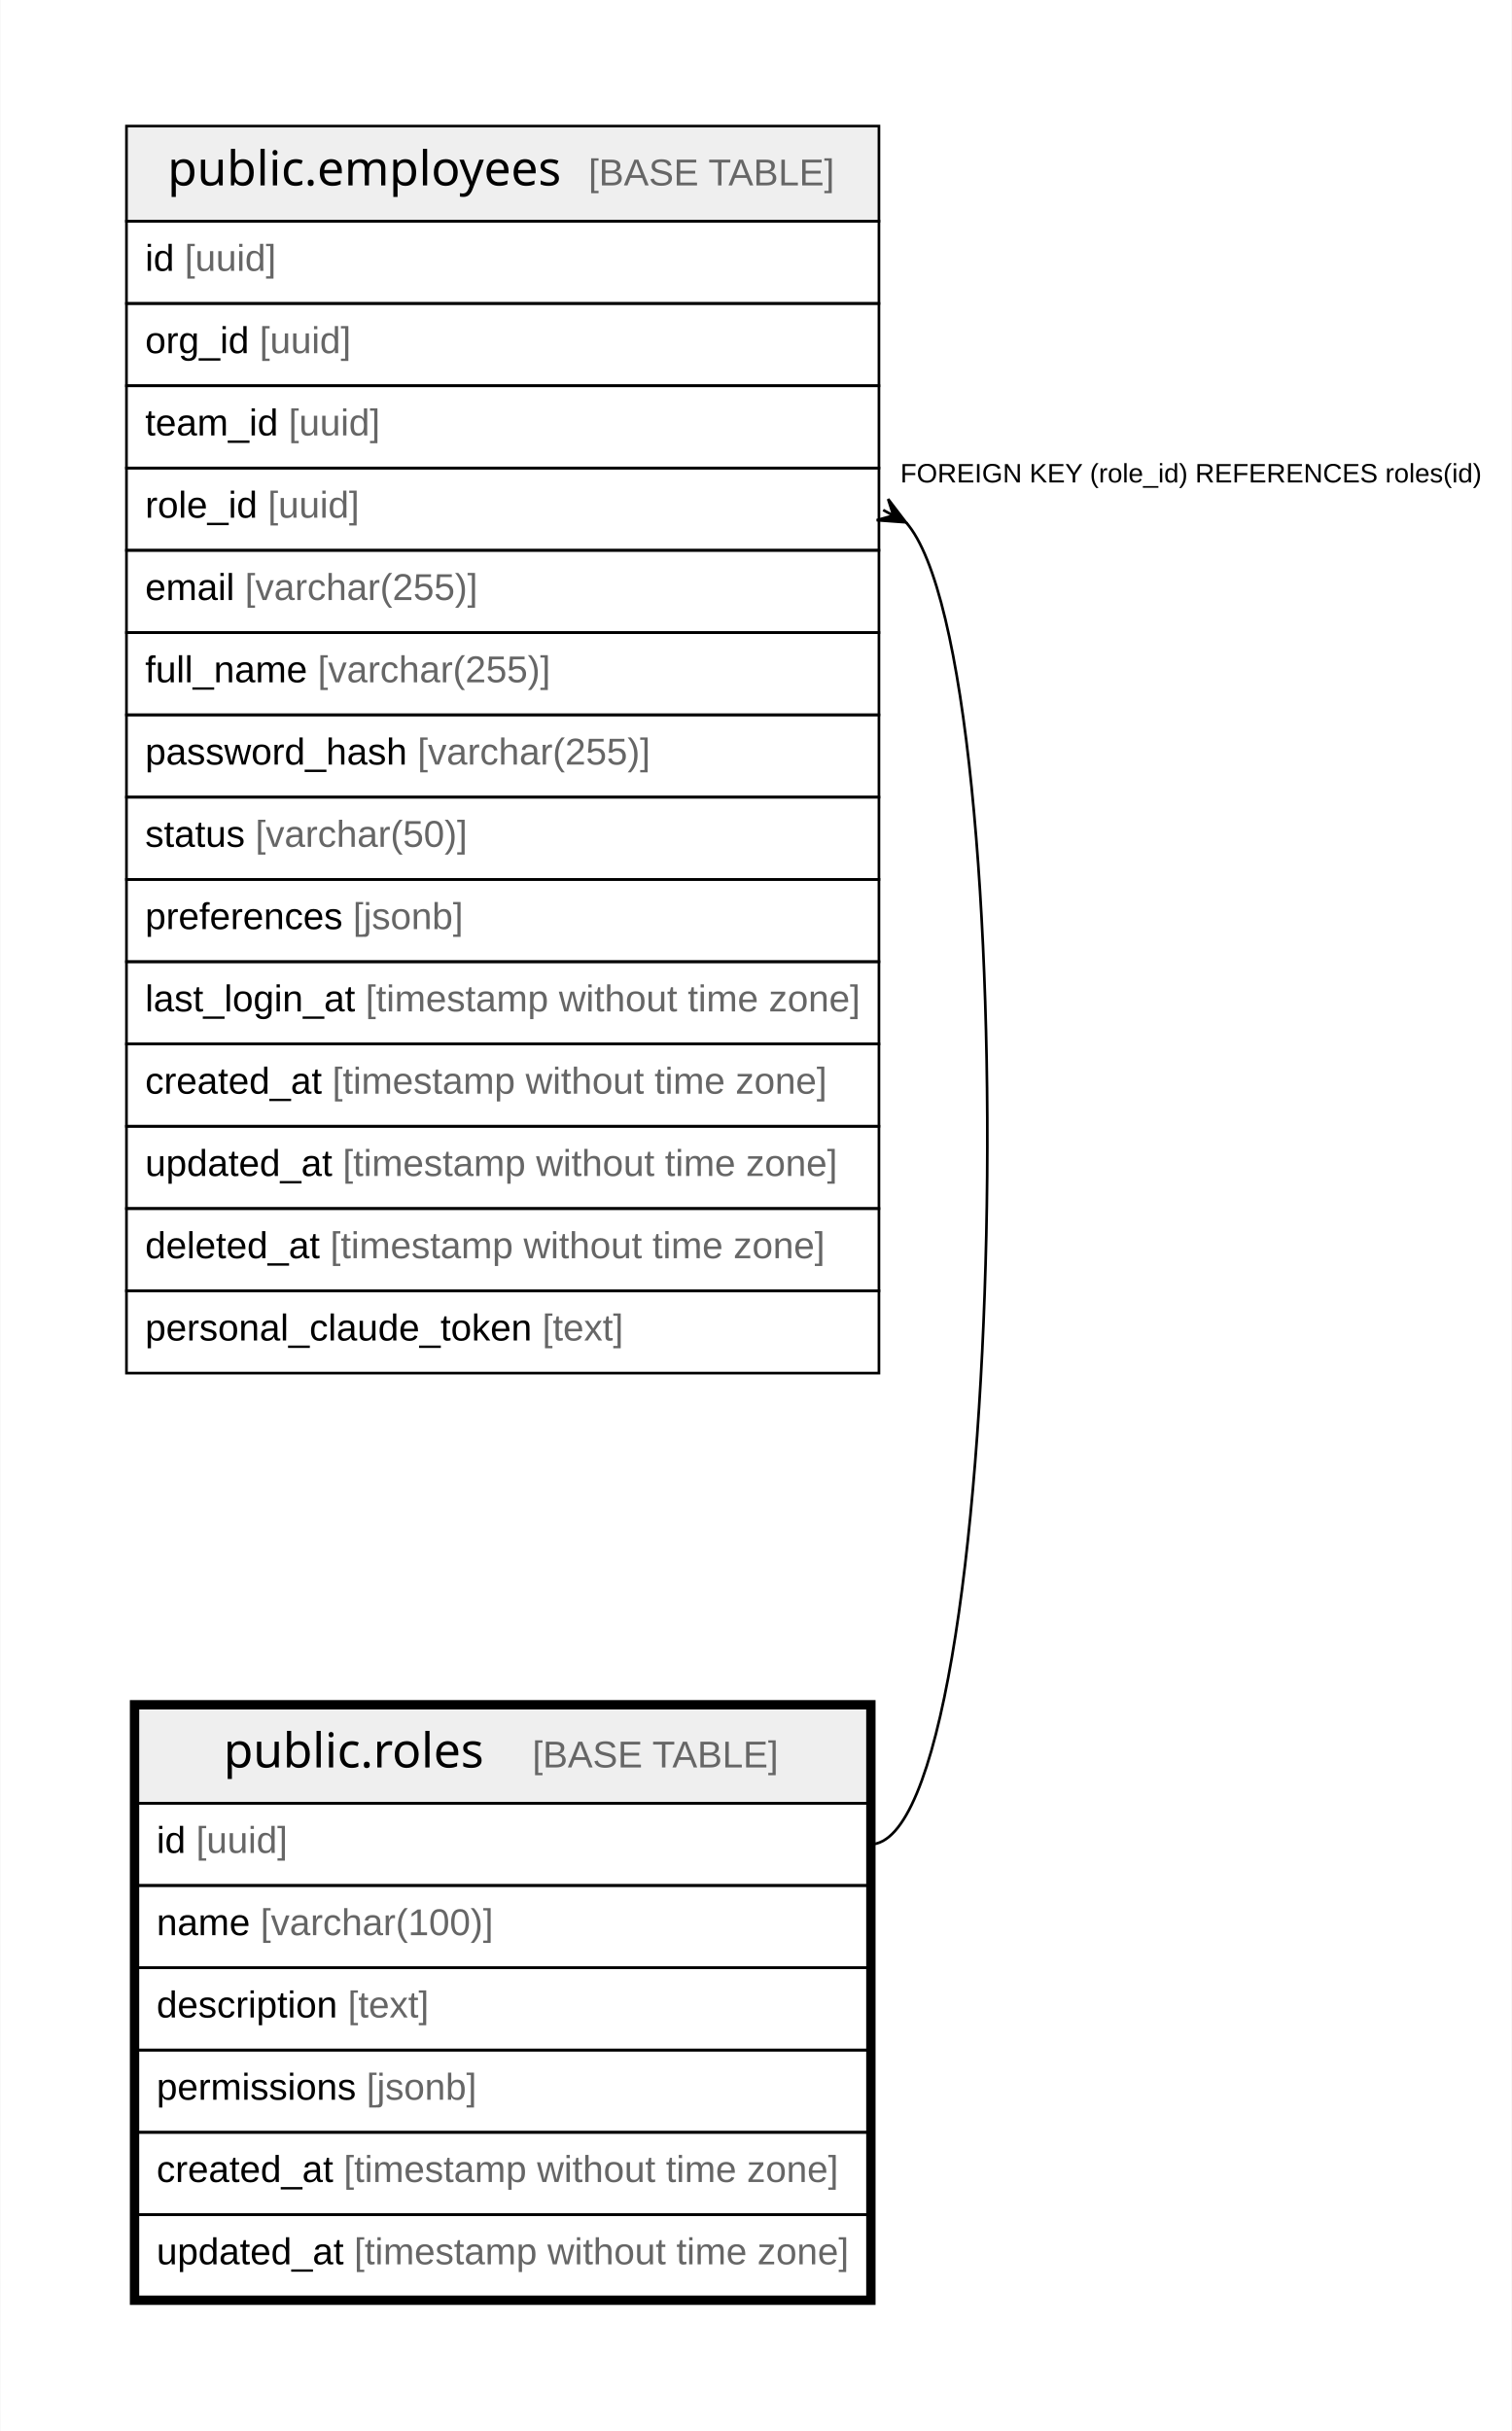
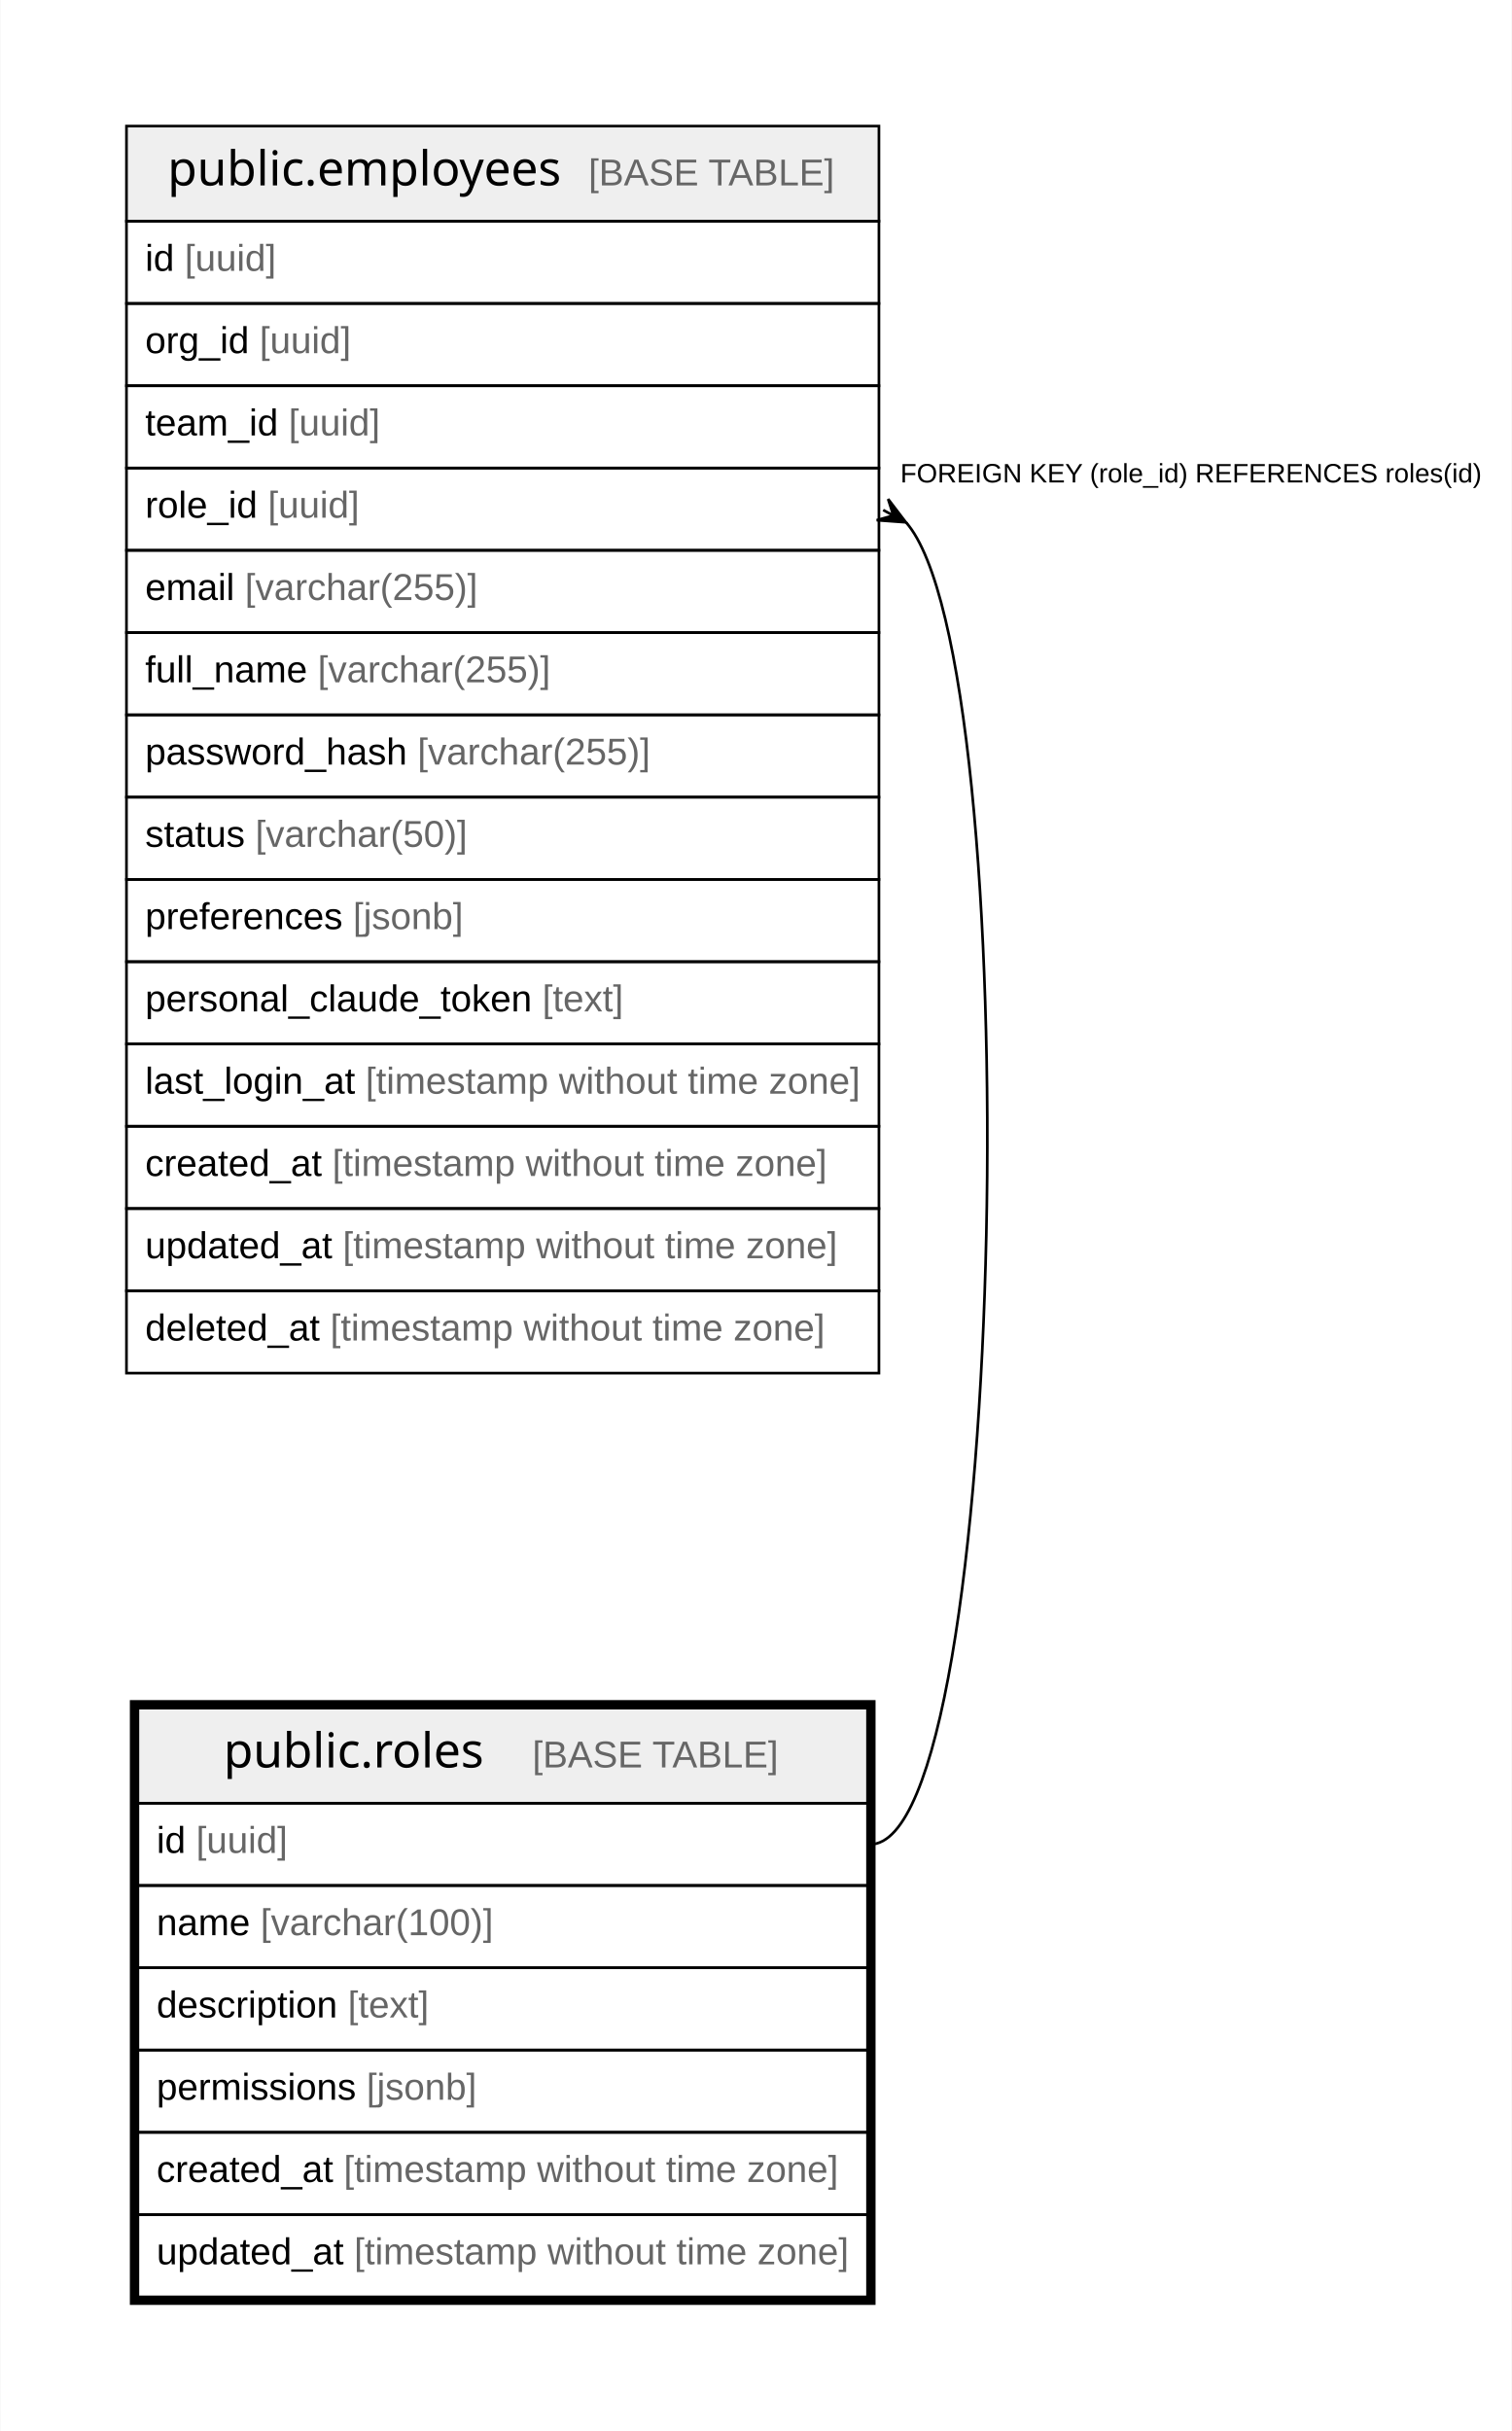
<svg xmlns="http://www.w3.org/2000/svg" width="566pt" height="910pt" viewBox="0.00 0.00 565.71 910.00">
  <g id="graph0" class="graph" transform="scale(1 1) rotate(0) translate(4 906)">
    <polygon fill="white" stroke="none" points="-4,4 -4,-906 561.71,-906 561.71,4 -4,4" />
    <g id="node1" class="node">
      <polygon fill="#efefef" stroke="none" points="47.47,-231 47.47,-266.6 320.62,-266.6 320.62,-231 47.47,-231" />
      <polygon fill="none" stroke="black" points="47.47,-231 47.47,-266.6 320.62,-266.6 320.62,-231 47.47,-231" />
      <text text-anchor="start" x="79.56" y="-244.4" font-family="Arial Bold" font-size="18.00">public.roles</text>
      <text text-anchor="start" x="164.04" y="-244.4" font-family="Arial" font-size="14.00">    </text>
      <text text-anchor="start" x="195.16" y="-244.4" font-family="Arial" font-size="14.00" fill="#666666">[BASE TABLE]</text>
      <polygon fill="none" stroke="black" points="47.47,-200.2 47.47,-231 320.62,-231 320.62,-200.2 47.47,-200.2" />
      <text text-anchor="start" x="54.47" y="-212.4" font-family="Arial" font-size="14.00">id </text>
      <text text-anchor="start" x="69.26" y="-212.4" font-family="Arial" font-size="14.00" fill="#666666">[uuid]</text>
      <polygon fill="none" stroke="black" points="47.47,-169.4 47.47,-200.2 320.62,-200.2 320.62,-169.4 47.47,-169.4" />
      <text text-anchor="start" x="54.47" y="-181.6" font-family="Arial" font-size="14.00">name </text>
      <text text-anchor="start" x="93.38" y="-181.6" font-family="Arial" font-size="14.00" fill="#666666">[varchar(100)]</text>
      <polygon fill="none" stroke="black" points="47.47,-138.6 47.47,-169.4 320.62,-169.4 320.62,-138.6 47.47,-138.6" />
      <text text-anchor="start" x="54.47" y="-150.8" font-family="Arial" font-size="14.00">description </text>
      <text text-anchor="start" x="126.07" y="-150.8" font-family="Arial" font-size="14.00" fill="#666666">[text]</text>
      <polygon fill="none" stroke="black" points="47.47,-107.8 47.47,-138.6 320.62,-138.6 320.62,-107.8 47.47,-107.8" />
      <text text-anchor="start" x="54.47" y="-120" font-family="Arial" font-size="14.00">permissions </text>
      <text text-anchor="start" x="133.05" y="-120" font-family="Arial" font-size="14.00" fill="#666666">[jsonb]</text>
      <polygon fill="none" stroke="black" points="47.47,-77 47.47,-107.8 320.62,-107.8 320.62,-77 47.47,-77" />
      <text text-anchor="start" x="54.47" y="-89.2" font-family="Arial" font-size="14.00">created_at </text>
      <text text-anchor="start" x="124.52" y="-89.2" font-family="Arial" font-size="14.00" fill="#666666">[timestamp without time zone]</text>
      <polygon fill="none" stroke="black" points="47.47,-46.2 47.47,-77 320.62,-77 320.62,-46.2 47.47,-46.2" />
      <text text-anchor="start" x="54.47" y="-58.4" font-family="Arial" font-size="14.00">updated_at </text>
      <text text-anchor="start" x="128.43" y="-58.4" font-family="Arial" font-size="14.00" fill="#666666">[timestamp without time zone]</text>
      <polygon fill="none" stroke="black" stroke-width="3" points="45.97,-44.7 45.97,-268.1 322.12,-268.1 322.12,-44.7 45.97,-44.7" />
    </g>
    <g id="node2" class="node">
      <polygon fill="#efefef" stroke="none" points="43.2,-823.2 43.2,-858.8 324.89,-858.8 324.89,-823.2 43.2,-823.2" />
      <polygon fill="none" stroke="black" points="43.2,-823.2 43.2,-858.8 324.89,-858.8 324.89,-823.2 43.2,-823.2" />
      <text text-anchor="start" x="58.57" y="-836.6" font-family="Arial Bold" font-size="18.00">public.employees</text>
      <text text-anchor="start" x="185.03" y="-836.6" font-family="Arial" font-size="14.00">    </text>
      <text text-anchor="start" x="216.15" y="-836.6" font-family="Arial" font-size="14.00" fill="#666666">[BASE TABLE]</text>
      <polygon fill="none" stroke="black" points="43.2,-792.4 43.2,-823.2 324.89,-823.2 324.89,-792.4 43.2,-792.4" />
      <text text-anchor="start" x="50.2" y="-804.6" font-family="Arial" font-size="14.00">id </text>
      <text text-anchor="start" x="64.99" y="-804.6" font-family="Arial" font-size="14.00" fill="#666666">[uuid]</text>
      <polygon fill="none" stroke="black" points="43.2,-761.6 43.2,-792.4 324.89,-792.4 324.89,-761.6 43.2,-761.6" />
      <text text-anchor="start" x="50.2" y="-773.8" font-family="Arial" font-size="14.00">org_id </text>
      <text text-anchor="start" x="93.01" y="-773.8" font-family="Arial" font-size="14.00" fill="#666666">[uuid]</text>
      <polygon fill="none" stroke="black" points="43.2,-730.8 43.2,-761.6 324.89,-761.6 324.89,-730.8 43.2,-730.8" />
      <text text-anchor="start" x="50.2" y="-743" font-family="Arial" font-size="14.00">team_id </text>
      <text text-anchor="start" x="103.9" y="-743" font-family="Arial" font-size="14.00" fill="#666666">[uuid]</text>
      <polygon fill="none" stroke="black" points="43.2,-700 43.2,-730.8 324.89,-730.8 324.89,-700 43.2,-700" />
      <text text-anchor="start" x="50.2" y="-712.2" font-family="Arial" font-size="14.00">role_id </text>
      <text text-anchor="start" x="96.12" y="-712.2" font-family="Arial" font-size="14.00" fill="#666666">[uuid]</text>
      <polygon fill="none" stroke="black" points="43.2,-669.2 43.2,-700 324.89,-700 324.89,-669.2 43.2,-669.2" />
      <text text-anchor="start" x="50.2" y="-681.4" font-family="Arial" font-size="14.00">email </text>
      <text text-anchor="start" x="87.54" y="-681.4" font-family="Arial" font-size="14.00" fill="#666666">[varchar(255)]</text>
      <polygon fill="none" stroke="black" points="43.2,-638.4 43.2,-669.2 324.89,-669.2 324.89,-638.4 43.2,-638.4" />
      <text text-anchor="start" x="50.2" y="-650.6" font-family="Arial" font-size="14.00">full_name </text>
      <text text-anchor="start" x="114.79" y="-650.6" font-family="Arial" font-size="14.00" fill="#666666">[varchar(255)]</text>
      <polygon fill="none" stroke="black" points="43.2,-607.6 43.2,-638.4 324.89,-638.4 324.89,-607.6 43.2,-607.6" />
      <text text-anchor="start" x="50.2" y="-619.8" font-family="Arial" font-size="14.00">password_hash </text>
      <text text-anchor="start" x="152.15" y="-619.8" font-family="Arial" font-size="14.00" fill="#666666">[varchar(255)]</text>
      <polygon fill="none" stroke="black" points="43.2,-576.8 43.2,-607.6 324.89,-607.6 324.89,-576.8 43.2,-576.8" />
      <text text-anchor="start" x="50.2" y="-589" font-family="Arial" font-size="14.00">status </text>
      <text text-anchor="start" x="91.44" y="-589" font-family="Arial" font-size="14.00" fill="#666666">[varchar(50)]</text>
      <polygon fill="none" stroke="black" points="43.2,-546 43.2,-576.8 324.89,-576.8 324.89,-546 43.2,-546" />
      <text text-anchor="start" x="50.2" y="-558.2" font-family="Arial" font-size="14.00">preferences </text>
      <text text-anchor="start" x="128.02" y="-558.2" font-family="Arial" font-size="14.00" fill="#666666">[jsonb]</text>
      <polygon fill="none" stroke="black" points="43.2,-515.2 43.2,-546 324.89,-546 324.89,-515.2 43.2,-515.2" />
-       <text text-anchor="start" x="50.2" y="-527.4" font-family="Arial" font-size="14.00">last_login_at </text>
-       <text text-anchor="start" x="132.7" y="-527.4" font-family="Arial" font-size="14.00" fill="#666666">[timestamp without time zone]</text>
+       <text text-anchor="start" x="50.2" y="-527.4" font-family="Arial" font-size="14.00">personal_claude_token </text>
+       <text text-anchor="start" x="198.87" y="-527.4" font-family="Arial" font-size="14.00" fill="#666666">[text]</text>
      <polygon fill="none" stroke="black" points="43.2,-484.4 43.2,-515.2 324.89,-515.2 324.89,-484.4 43.2,-484.4" />
-       <text text-anchor="start" x="50.2" y="-496.6" font-family="Arial" font-size="14.00">created_at </text>
-       <text text-anchor="start" x="120.25" y="-496.6" font-family="Arial" font-size="14.00" fill="#666666">[timestamp without time zone]</text>
+       <text text-anchor="start" x="50.2" y="-496.6" font-family="Arial" font-size="14.00">last_login_at </text>
+       <text text-anchor="start" x="132.7" y="-496.6" font-family="Arial" font-size="14.00" fill="#666666">[timestamp without time zone]</text>
      <polygon fill="none" stroke="black" points="43.2,-453.6 43.2,-484.4 324.89,-484.4 324.89,-453.6 43.2,-453.6" />
-       <text text-anchor="start" x="50.2" y="-465.8" font-family="Arial" font-size="14.00">updated_at </text>
-       <text text-anchor="start" x="124.16" y="-465.8" font-family="Arial" font-size="14.00" fill="#666666">[timestamp without time zone]</text>
+       <text text-anchor="start" x="50.2" y="-465.8" font-family="Arial" font-size="14.00">created_at </text>
+       <text text-anchor="start" x="120.25" y="-465.8" font-family="Arial" font-size="14.00" fill="#666666">[timestamp without time zone]</text>
      <polygon fill="none" stroke="black" points="43.2,-422.8 43.2,-453.6 324.89,-453.6 324.89,-422.8 43.2,-422.8" />
-       <text text-anchor="start" x="50.2" y="-435" font-family="Arial" font-size="14.00">deleted_at </text>
-       <text text-anchor="start" x="119.48" y="-435" font-family="Arial" font-size="14.00" fill="#666666">[timestamp without time zone]</text>
+       <text text-anchor="start" x="50.2" y="-435" font-family="Arial" font-size="14.00">updated_at </text>
+       <text text-anchor="start" x="124.16" y="-435" font-family="Arial" font-size="14.00" fill="#666666">[timestamp without time zone]</text>
      <polygon fill="none" stroke="black" points="43.2,-392 43.2,-422.8 324.89,-422.8 324.89,-392 43.2,-392" />
-       <text text-anchor="start" x="50.2" y="-404.2" font-family="Arial" font-size="14.00">personal_claude_token </text>
-       <text text-anchor="start" x="198.87" y="-404.2" font-family="Arial" font-size="14.00" fill="#666666">[text]</text>
+       <text text-anchor="start" x="50.2" y="-404.2" font-family="Arial" font-size="14.00">deleted_at </text>
+       <text text-anchor="start" x="119.48" y="-404.2" font-family="Arial" font-size="14.00" fill="#666666">[timestamp without time zone]</text>
    </g>
    <g id="edge1" class="edge">
      <path fill="none" stroke="black" d="M335.04,-710.45C380.75,-658.55 373.9,-215.6 321.62,-215.6" />
      <polygon fill="black" stroke="black" points="334.98,-710.48 324.04,-711.28 330.29,-713.02 326.48,-715.08 326.48,-715.08 326.48,-715.08 330.29,-713.02 328.32,-719.2 334.98,-710.48" />
      <text text-anchor="start" x="332.89" y="-725.4" font-family="Arial" font-size="10.00">FOREIGN KEY (role_id) REFERENCES roles(id)</text>
    </g>
  </g>
</svg>
